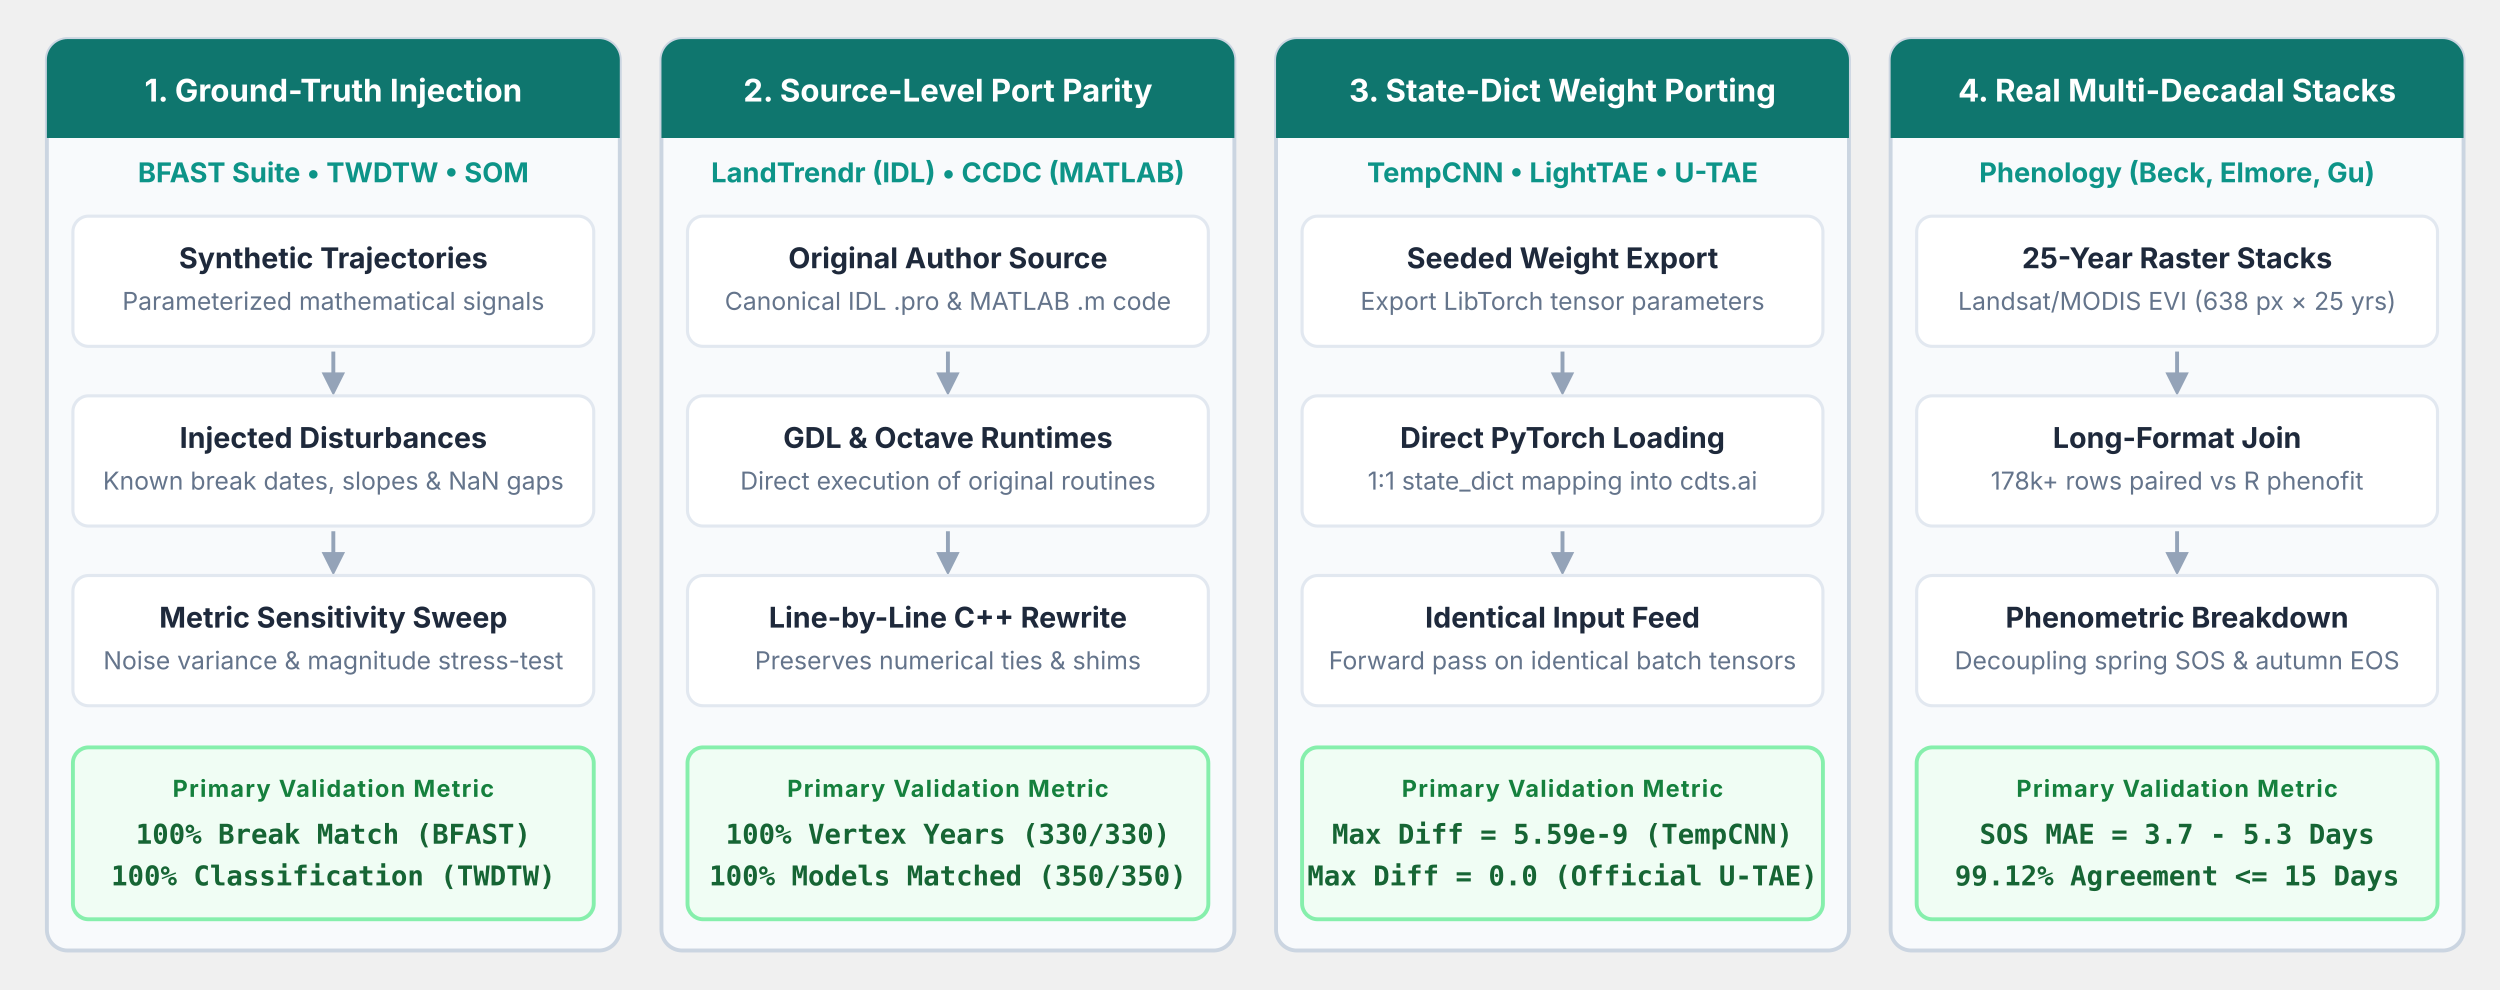
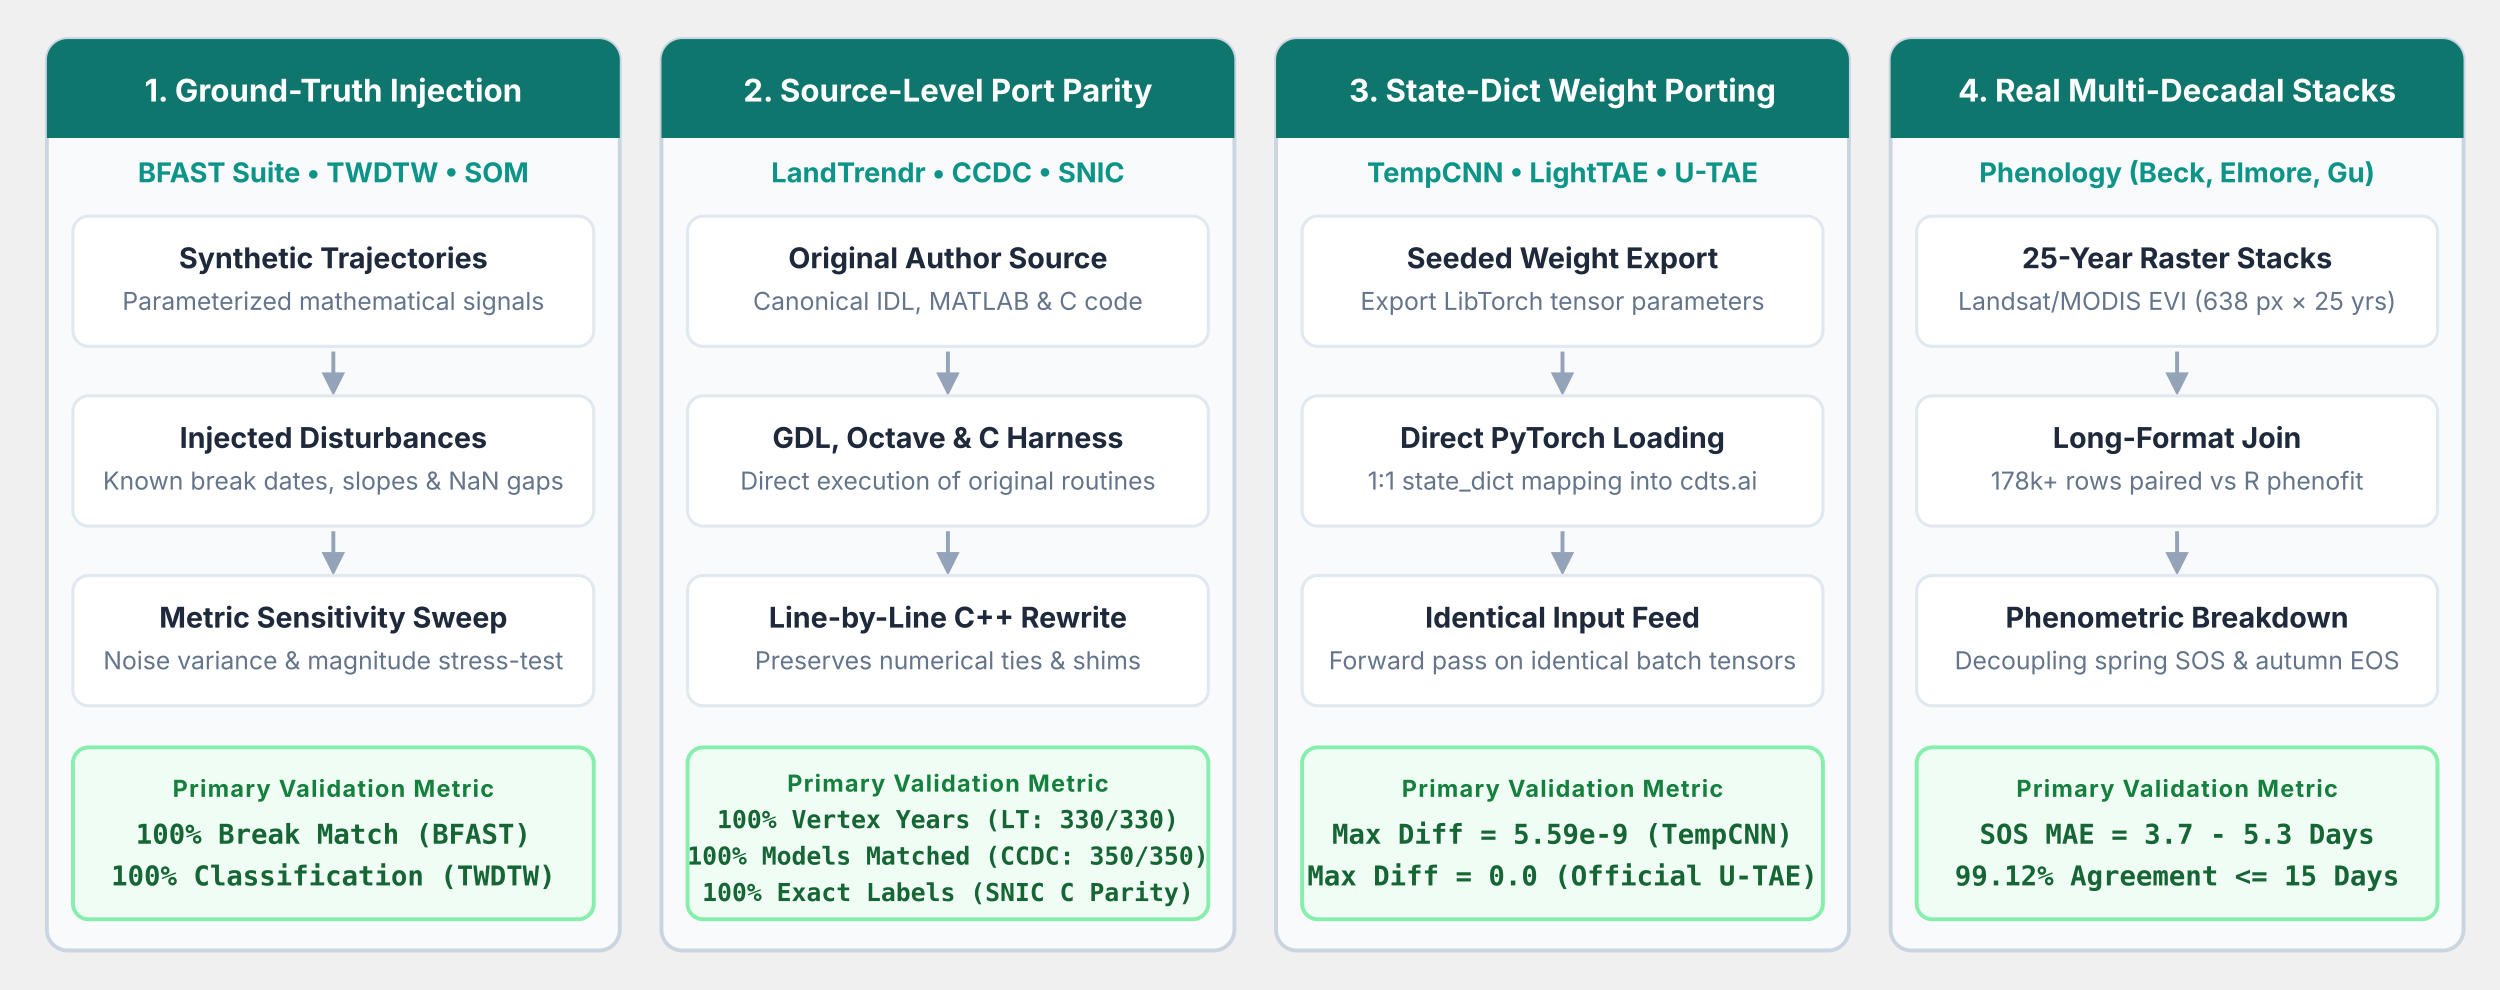
<svg xmlns="http://www.w3.org/2000/svg" viewBox="0 0 960 380" class="validation-methodology-svg" role="img" aria-label="Validation Methodology Framework">
  <defs>
    <style>
      .card-bg { fill: #f8fafc; stroke: #cbd5e1; stroke-width: 1.5; }
      .card-hdr { fill: #0f766e; }
      .hdr-text { font-family: system-ui, -apple-system, sans-serif; font-size: 12px; font-weight: 700; fill: #ffffff; text-anchor: middle; }
      .scope-text { font-family: system-ui, -apple-system, sans-serif; font-size: 10.5px; font-weight: 700; fill: #0d9488; text-anchor: middle; }
      .step-box { fill: #ffffff; stroke: #e2e8f0; stroke-width: 1.2; }
      .step-title { font-family: system-ui, -apple-system, sans-serif; font-size: 11px; font-weight: 700; fill: #1e293b; text-anchor: middle; }
      .step-desc { font-family: system-ui, -apple-system, sans-serif; font-size: 9.5px; fill: #64748b; text-anchor: middle; }
      .arrow { stroke: #94a3b8; stroke-width: 1.5; fill: none; marker-end: url(#arrowhead); }
      .outcome-box { fill: #f0fdf4; stroke: #86efac; stroke-width: 1.5; }
      .outcome-lbl { font-family: system-ui, -apple-system, sans-serif; font-size: 9px; font-weight: 700; fill: #15803d; text-anchor: middle; text-transform: uppercase; letter-spacing: 0.5px; }
      .outcome-val { font-family: monospace; font-size: 10.5px; font-weight: 700; fill: #166534; text-anchor: middle; }

      @media (prefers-color-scheme: dark) {
        :root:not([data-md-color-scheme="default"]) {
          .card-bg { fill: #1e293b; stroke: #334155; }
          .card-hdr { fill: #115e59; }
          .scope-text { fill: #2dd4bf; }
          .step-box { fill: #0f172a; stroke: #334155; }
          .step-title { fill: #f1f5f9; }
          .step-desc { fill: #94a3b8; }
          .arrow { stroke: #64748b; }
          .outcome-box { fill: #064e3b; stroke: #059669; }
          .outcome-lbl { fill: #86efac; }
          .outcome-val { fill: #bbf7d0; }
        }
      }
    </style>
    <marker id="arrowhead" markerWidth="6" markerHeight="6" refX="4" refY="3" orient="auto">
      <polygon points="0 0, 6 3, 0 6" fill="#94a3b8" />
    </marker>
  </defs>
  <g transform="translate(18, 15)">
    <rect class="card-bg" x="0" y="0" width="220" height="350" rx="8" />
    <path class="card-hdr" d="M0,8 A8,8 0 0,1 8,0 L212,0 A8,8 0 0,1 220,8 L220,38 L0,38 Z" />
    <text class="hdr-text" x="110" y="24">1. Ground-Truth Injection</text>
    <text class="scope-text" x="110" y="55">BFAST Suite • TWDTW • SOM</text>
    <rect class="step-box" x="10" y="68" width="200" height="50" rx="6" />
    <text class="step-title" x="110" y="88">Synthetic Trajectories</text>
    <text class="step-desc" x="110" y="104">Parameterized mathematical signals</text>
    <line class="arrow" x1="110" y1="120" x2="110" y2="134" />
    <rect class="step-box" x="10" y="137" width="200" height="50" rx="6" />
    <text class="step-title" x="110" y="157">Injected Disturbances</text>
    <text class="step-desc" x="110" y="173">Known break dates, slopes &amp; NaN gaps</text>
    <line class="arrow" x1="110" y1="189" x2="110" y2="203" />
    <rect class="step-box" x="10" y="206" width="200" height="50" rx="6" />
    <text class="step-title" x="110" y="226">Metric Sensitivity Sweep</text>
    <text class="step-desc" x="110" y="242">Noise variance &amp; magnitude stress-test</text>
    <rect class="outcome-box" x="10" y="272" width="200" height="66" rx="6" />
    <text class="outcome-lbl" x="110" y="291">Primary Validation Metric</text>
    <text class="outcome-val" x="110" y="309">100% Break Match (BFAST)</text>
    <text class="outcome-val" x="110" y="325">100% Classification (TWDTW)</text>
  </g>
  <g transform="translate(254, 15)">
    <rect class="card-bg" x="0" y="0" width="220" height="350" rx="8" />
    <path class="card-hdr" d="M0,8 A8,8 0 0,1 8,0 L212,0 A8,8 0 0,1 220,8 L220,38 L0,38 Z" />
    <text class="hdr-text" x="110" y="24">2. Source-Level Port Parity</text>
-     <text class="scope-text" x="110" y="55">LandTrendr (IDL) • CCDC (MATLAB)</text>
+     <text class="scope-text" x="110" y="55">LandTrendr • CCDC • SNIC</text>
    <rect class="step-box" x="10" y="68" width="200" height="50" rx="6" />
    <text class="step-title" x="110" y="88">Original Author Source</text>
-     <text class="step-desc" x="110" y="104">Canonical IDL .pro &amp; MATLAB .m code</text>
+     <text class="step-desc" x="110" y="104">Canonical IDL, MATLAB &amp; C code</text>
    <line class="arrow" x1="110" y1="120" x2="110" y2="134" />
    <rect class="step-box" x="10" y="137" width="200" height="50" rx="6" />
-     <text class="step-title" x="110" y="157">GDL &amp; Octave Runtimes</text>
+     <text class="step-title" x="110" y="157">GDL, Octave &amp; C Harness</text>
    <text class="step-desc" x="110" y="173">Direct execution of original routines</text>
    <line class="arrow" x1="110" y1="189" x2="110" y2="203" />
    <rect class="step-box" x="10" y="206" width="200" height="50" rx="6" />
    <text class="step-title" x="110" y="226">Line-by-Line C++ Rewrite</text>
    <text class="step-desc" x="110" y="242">Preserves numerical ties &amp; shims</text>
    <rect class="outcome-box" x="10" y="272" width="200" height="66" rx="6" />
-     <text class="outcome-lbl" x="110" y="291">Primary Validation Metric</text>
-     <text class="outcome-val" x="110" y="309">100% Vertex Years (330/330)</text>
-     <text class="outcome-val" x="110" y="325">100% Models Matched (350/350)</text>
+     <text class="outcome-lbl" x="110" y="289">Primary Validation Metric</text>
+     <text class="outcome-val" x="110" y="303" style="font-size: 9.5px;">100% Vertex Years (LT: 330/330)</text>
+     <text class="outcome-val" x="110" y="317" style="font-size: 9.5px;">100% Models Matched (CCDC: 350/350)</text>
+     <text class="outcome-val" x="110" y="331" style="font-size: 9.5px;">100% Exact Labels (SNIC C Parity)</text>
  </g>
  <g transform="translate(490, 15)">
    <rect class="card-bg" x="0" y="0" width="220" height="350" rx="8" />
    <path class="card-hdr" d="M0,8 A8,8 0 0,1 8,0 L212,0 A8,8 0 0,1 220,8 L220,38 L0,38 Z" />
    <text class="hdr-text" x="110" y="24">3. State-Dict Weight Porting</text>
    <text class="scope-text" x="110" y="55">TempCNN • LightTAE • U-TAE</text>
    <rect class="step-box" x="10" y="68" width="200" height="50" rx="6" />
    <text class="step-title" x="110" y="88">Seeded Weight Export</text>
    <text class="step-desc" x="110" y="104">Export LibTorch tensor parameters</text>
    <line class="arrow" x1="110" y1="120" x2="110" y2="134" />
    <rect class="step-box" x="10" y="137" width="200" height="50" rx="6" />
    <text class="step-title" x="110" y="157">Direct PyTorch Loading</text>
    <text class="step-desc" x="110" y="173">1:1 state_dict mapping into cdts.ai</text>
    <line class="arrow" x1="110" y1="189" x2="110" y2="203" />
    <rect class="step-box" x="10" y="206" width="200" height="50" rx="6" />
    <text class="step-title" x="110" y="226">Identical Input Feed</text>
    <text class="step-desc" x="110" y="242">Forward pass on identical batch tensors</text>
    <rect class="outcome-box" x="10" y="272" width="200" height="66" rx="6" />
    <text class="outcome-lbl" x="110" y="291">Primary Validation Metric</text>
    <text class="outcome-val" x="110" y="309">Max Diff = 5.59e-9 (TempCNN)</text>
    <text class="outcome-val" x="110" y="325">Max Diff = 0.0 (Official U-TAE)</text>
  </g>
  <g transform="translate(726, 15)">
    <rect class="card-bg" x="0" y="0" width="220" height="350" rx="8" />
    <path class="card-hdr" d="M0,8 A8,8 0 0,1 8,0 L212,0 A8,8 0 0,1 220,8 L220,38 L0,38 Z" />
    <text class="hdr-text" x="110" y="24">4. Real Multi-Decadal Stacks</text>
    <text class="scope-text" x="110" y="55">Phenology (Beck, Elmore, Gu)</text>
    <rect class="step-box" x="10" y="68" width="200" height="50" rx="6" />
    <text class="step-title" x="110" y="88">25-Year Raster Stacks</text>
    <text class="step-desc" x="110" y="104">Landsat/MODIS EVI (638 px × 25 yrs)</text>
    <line class="arrow" x1="110" y1="120" x2="110" y2="134" />
    <rect class="step-box" x="10" y="137" width="200" height="50" rx="6" />
    <text class="step-title" x="110" y="157">Long-Format Join</text>
    <text class="step-desc" x="110" y="173">178k+ rows paired vs R phenofit</text>
    <line class="arrow" x1="110" y1="189" x2="110" y2="203" />
    <rect class="step-box" x="10" y="206" width="200" height="50" rx="6" />
    <text class="step-title" x="110" y="226">Phenometric Breakdown</text>
    <text class="step-desc" x="110" y="242">Decoupling spring SOS &amp; autumn EOS</text>
    <rect class="outcome-box" x="10" y="272" width="200" height="66" rx="6" />
    <text class="outcome-lbl" x="110" y="291">Primary Validation Metric</text>
    <text class="outcome-val" x="110" y="309">SOS MAE = 3.7 - 5.3 Days</text>
    <text class="outcome-val" x="110" y="325">99.12% Agreement &lt;= 15 Days</text>
  </g>
</svg>
